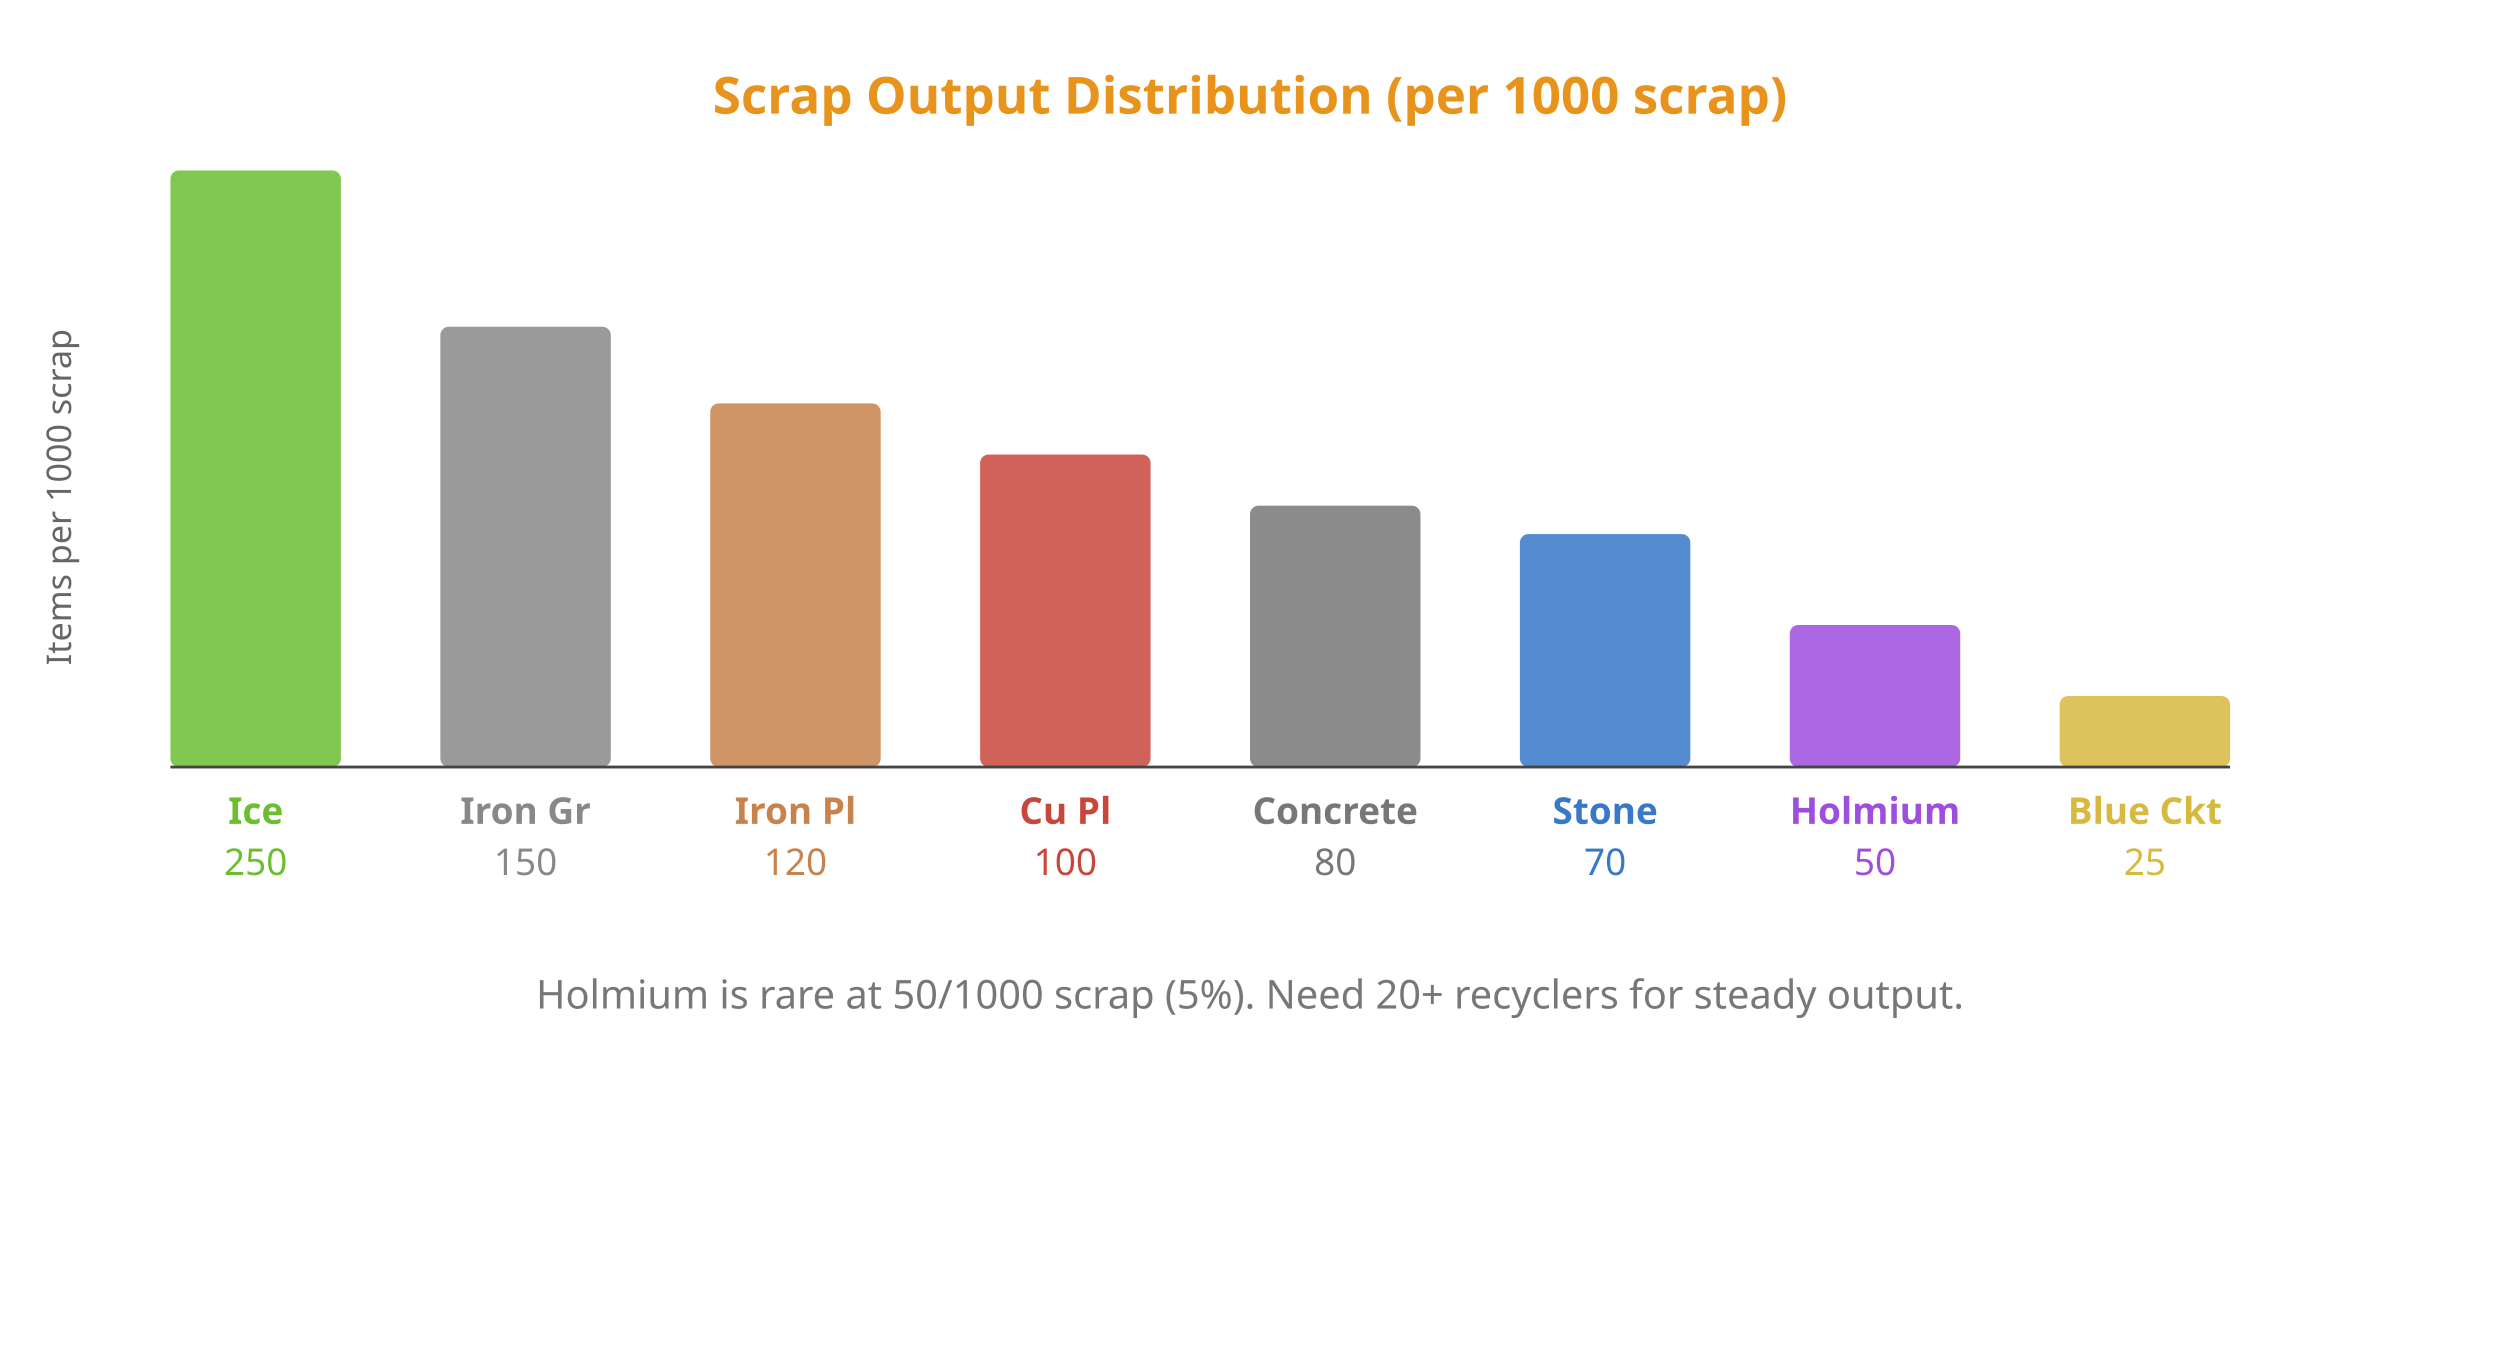
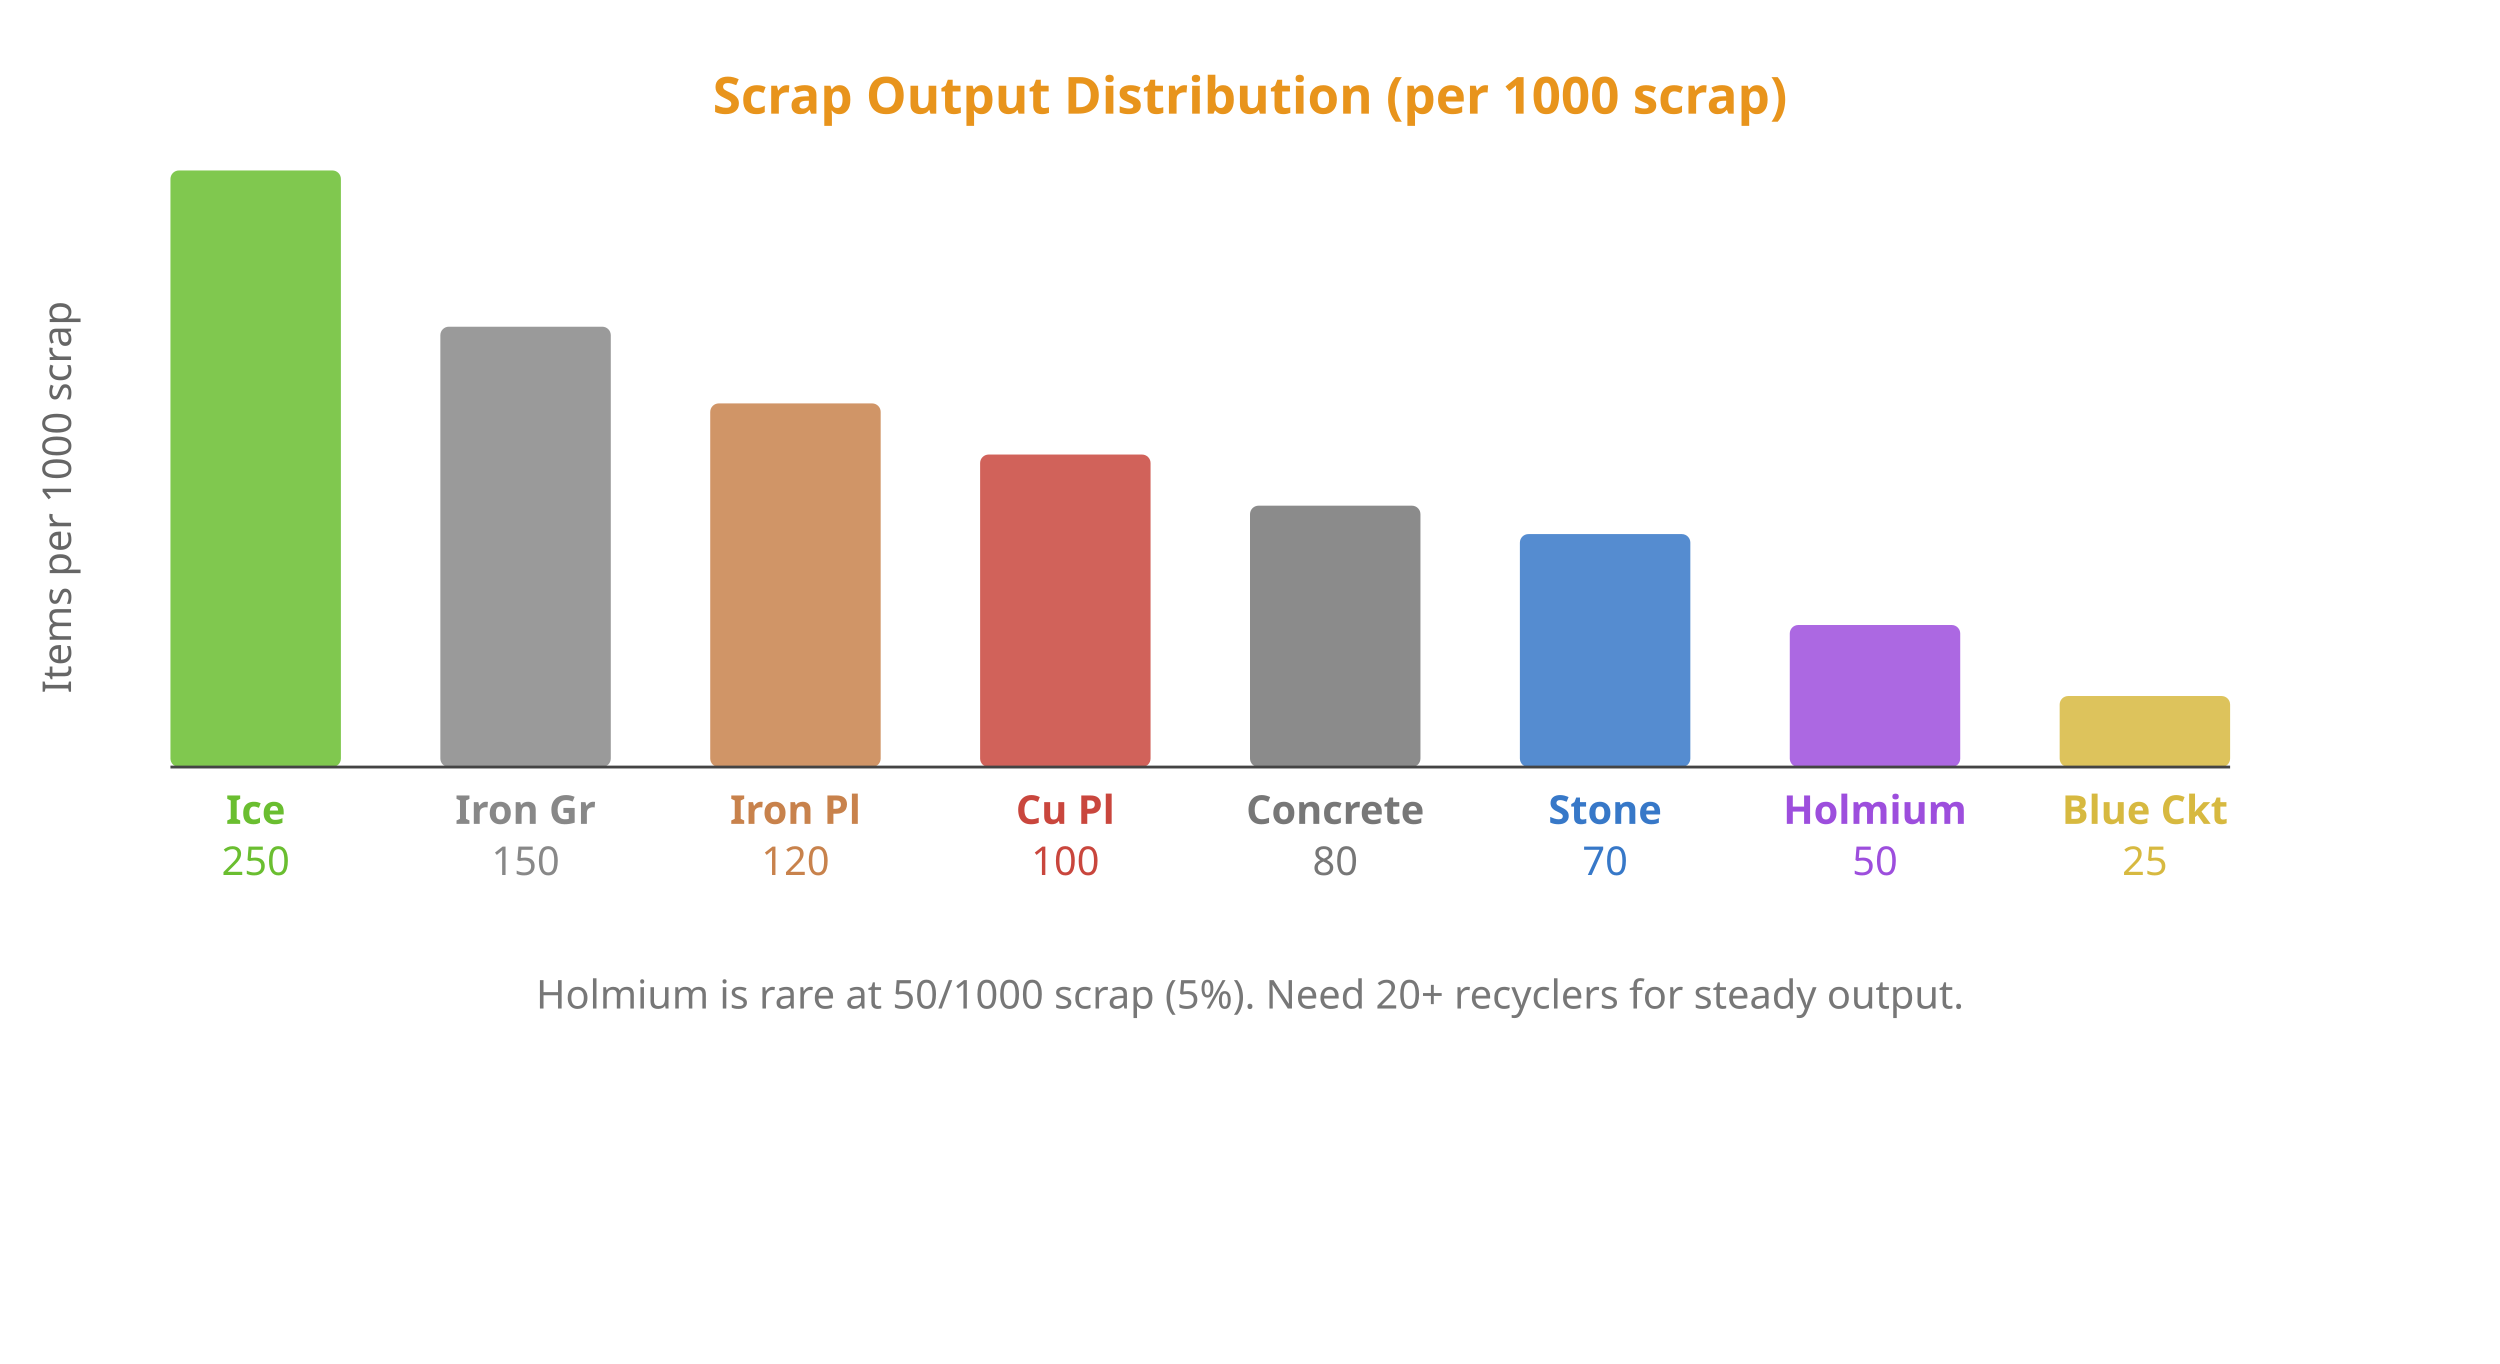
<svg xmlns="http://www.w3.org/2000/svg" viewBox="0 0 880 480" width="880" height="480" style="background:#111;font-family:system-ui,sans-serif;">
  <text x="440" y="40" fill="#e8941c" font-size="18" text-anchor="middle" font-weight="bold">Scrap Output Distribution (per 1000 scrap)</text>
  <rect x="60" y="60" width="60" height="210" rx="3" fill="#6abe30" opacity="0.85" />
-   <text x="90" y="290" fill="#6abe30" font-size="13" text-anchor="middle" font-weight="bold">Ice</text>
-   <text x="90" y="308" fill="#6abe30" font-size="13" text-anchor="middle">250</text>
+   <text x="90" y="290" fill="#6abe30" font-size="14" text-anchor="middle" font-weight="bold">Ice</text>
+   <text x="90" y="308" fill="#6abe30" font-size="14" text-anchor="middle">250</text>
  <rect x="155" y="115" width="60" height="155" rx="3" fill="#888" opacity="0.85" />
-   <text x="185" y="290" fill="#888" font-size="13" text-anchor="middle" font-weight="bold">Iron Gr</text>
-   <text x="185" y="308" fill="#888" font-size="13" text-anchor="middle">150</text>
+   <text x="185" y="290" fill="#888" font-size="14" text-anchor="middle" font-weight="bold">Iron Gr</text>
+   <text x="185" y="308" fill="#888" font-size="14" text-anchor="middle">150</text>
  <rect x="250" y="142" width="60" height="128" rx="3" fill="#c8824c" opacity="0.85" />
-   <text x="280" y="290" fill="#c8824c" font-size="13" text-anchor="middle" font-weight="bold">Iron Pl</text>
-   <text x="280" y="308" fill="#c8824c" font-size="13" text-anchor="middle">120</text>
+   <text x="280" y="290" fill="#c8824c" font-size="14" text-anchor="middle" font-weight="bold">Iron Pl</text>
+   <text x="280" y="308" fill="#c8824c" font-size="14" text-anchor="middle">120</text>
  <rect x="345" y="160" width="60" height="110" rx="3" fill="#c9463d" opacity="0.85" />
-   <text x="375" y="290" fill="#c9463d" font-size="13" text-anchor="middle" font-weight="bold">Cu Pl</text>
-   <text x="375" y="308" fill="#c9463d" font-size="13" text-anchor="middle">100</text>
+   <text x="375" y="290" fill="#c9463d" font-size="14" text-anchor="middle" font-weight="bold">Cu Pl</text>
+   <text x="375" y="308" fill="#c9463d" font-size="14" text-anchor="middle">100</text>
  <rect x="440" y="178" width="60" height="92" rx="3" fill="#777" opacity="0.85" />
-   <text x="470" y="290" fill="#777" font-size="13" text-anchor="middle" font-weight="bold">Concrete</text>
-   <text x="470" y="308" fill="#777" font-size="13" text-anchor="middle">80</text>
+   <text x="470" y="290" fill="#777" font-size="14" text-anchor="middle" font-weight="bold">Concrete</text>
+   <text x="470" y="308" fill="#777" font-size="14" text-anchor="middle">80</text>
  <rect x="535" y="188" width="60" height="82" rx="3" fill="#3778c8" opacity="0.85" />
-   <text x="565" y="290" fill="#3778c8" font-size="13" text-anchor="middle" font-weight="bold">Stone</text>
-   <text x="565" y="308" fill="#3778c8" font-size="13" text-anchor="middle">70</text>
+   <text x="565" y="290" fill="#3778c8" font-size="14" text-anchor="middle" font-weight="bold">Stone</text>
+   <text x="565" y="308" fill="#3778c8" font-size="14" text-anchor="middle">70</text>
  <rect x="630" y="220" width="60" height="50" rx="3" fill="#9d4edd" opacity="0.85" />
-   <text x="660" y="290" fill="#9d4edd" font-size="13" text-anchor="middle" font-weight="bold">Holmium</text>
-   <text x="660" y="308" fill="#9d4edd" font-size="13" text-anchor="middle">50</text>
+   <text x="660" y="290" fill="#9d4edd" font-size="14" text-anchor="middle" font-weight="bold">Holmium</text>
+   <text x="660" y="308" fill="#9d4edd" font-size="14" text-anchor="middle">50</text>
  <rect x="725" y="245" width="60" height="25" rx="3" fill="#d7b940" opacity="0.85" />
-   <text x="755" y="290" fill="#d7b940" font-size="13" text-anchor="middle" font-weight="bold">Blue Ckt</text>
-   <text x="755" y="308" fill="#d7b940" font-size="13" text-anchor="middle">25</text>
+   <text x="755" y="290" fill="#d7b940" font-size="14" text-anchor="middle" font-weight="bold">Blue Ckt</text>
+   <text x="755" y="308" fill="#d7b940" font-size="14" text-anchor="middle">25</text>
  <line x1="60" y1="270" x2="785" y2="270" stroke="#444" stroke-width="1" />
  <text x="440" y="355" fill="#777" font-size="14" text-anchor="middle">Holmium is rare at 50/1000 scrap (5%). Need 20+ recyclers for steady output.</text>
-   <text x="25" y="175" fill="#666" font-size="12" text-anchor="middle" transform="rotate(-90,25,175)">Items per 1000 scrap</text>
+   <text x="25" y="175" fill="#666" font-size="14" text-anchor="middle" transform="rotate(-90,25,175)">Items per 1000 scrap</text>
</svg>
